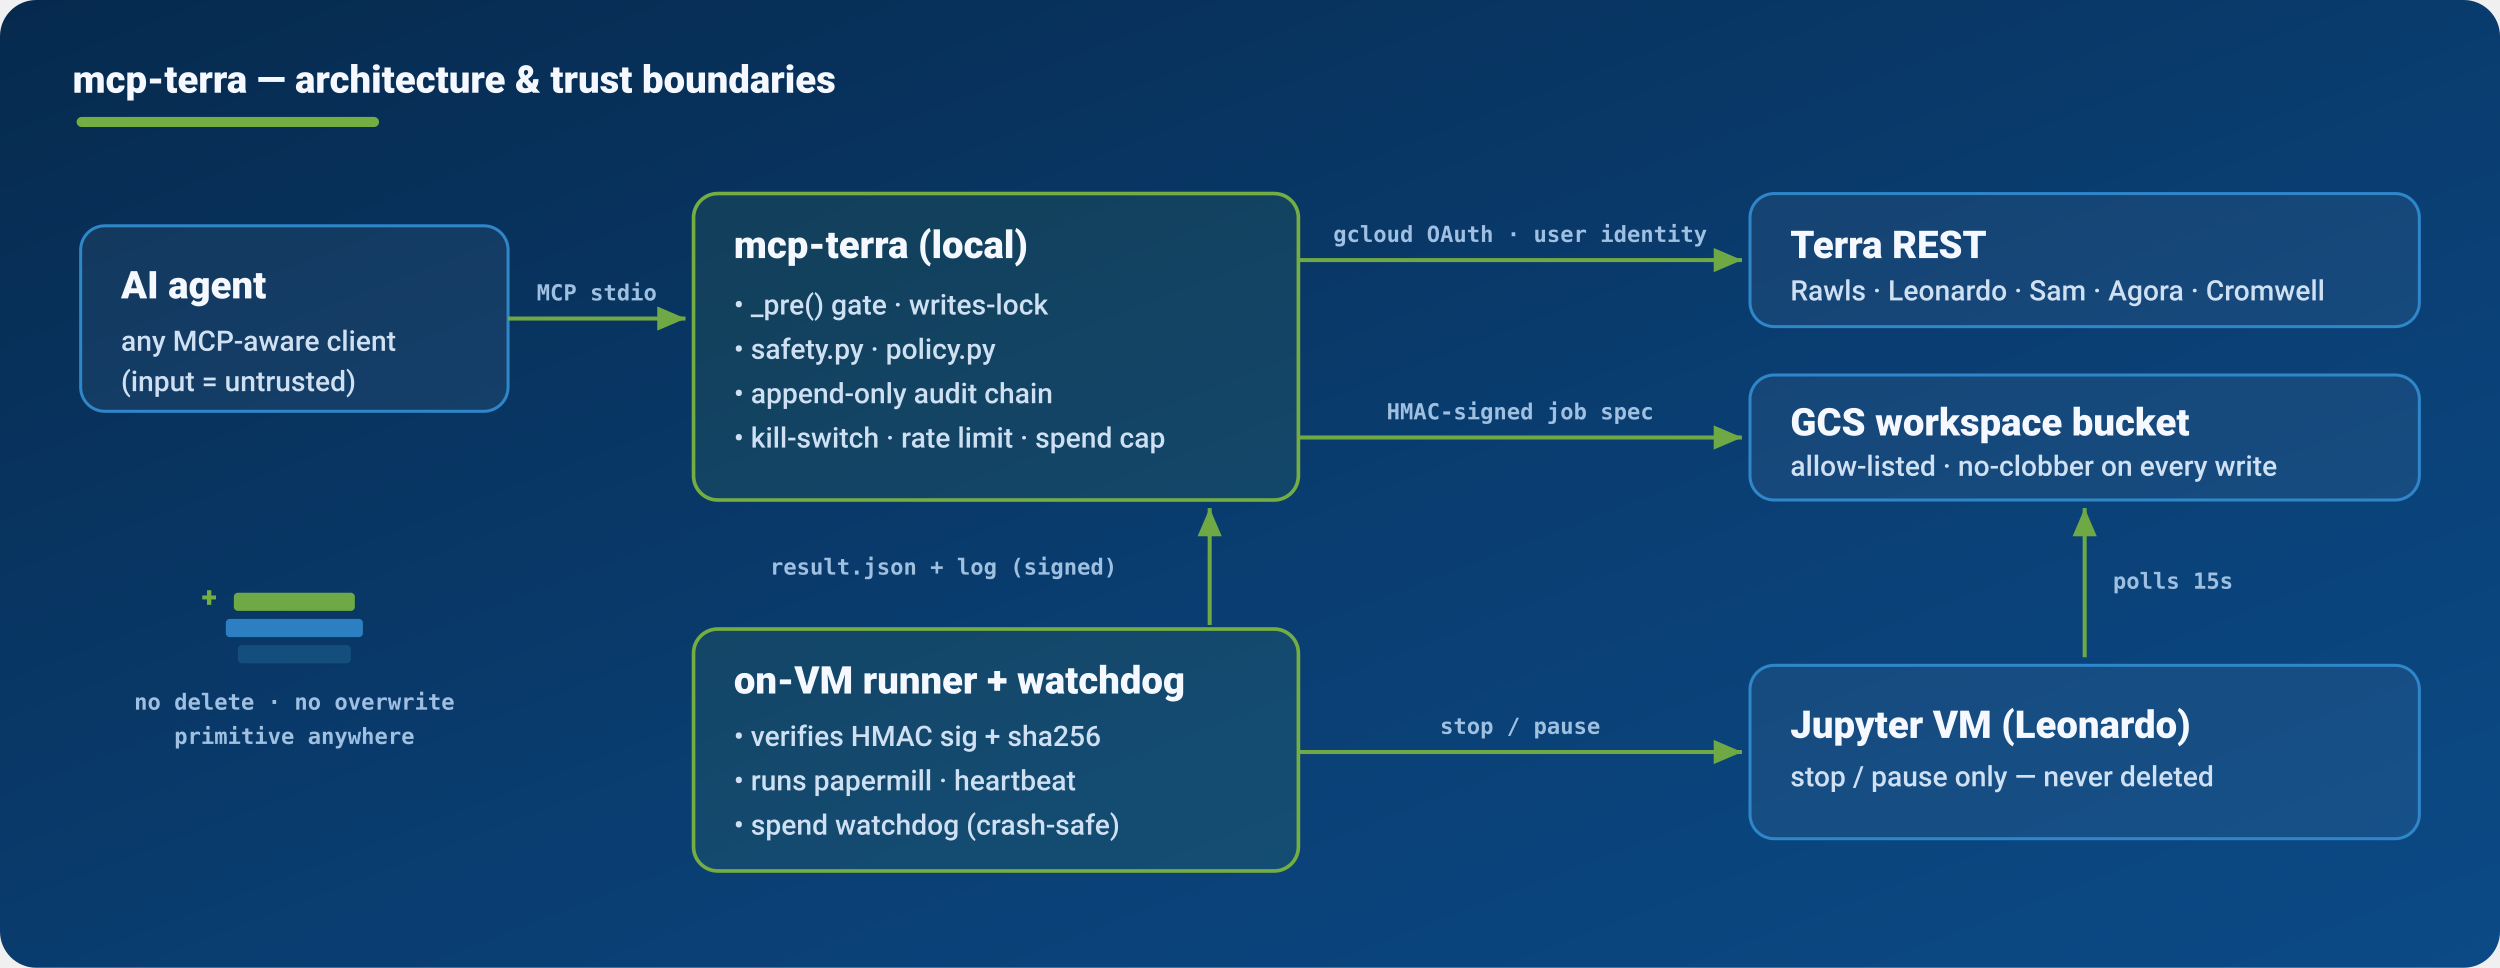
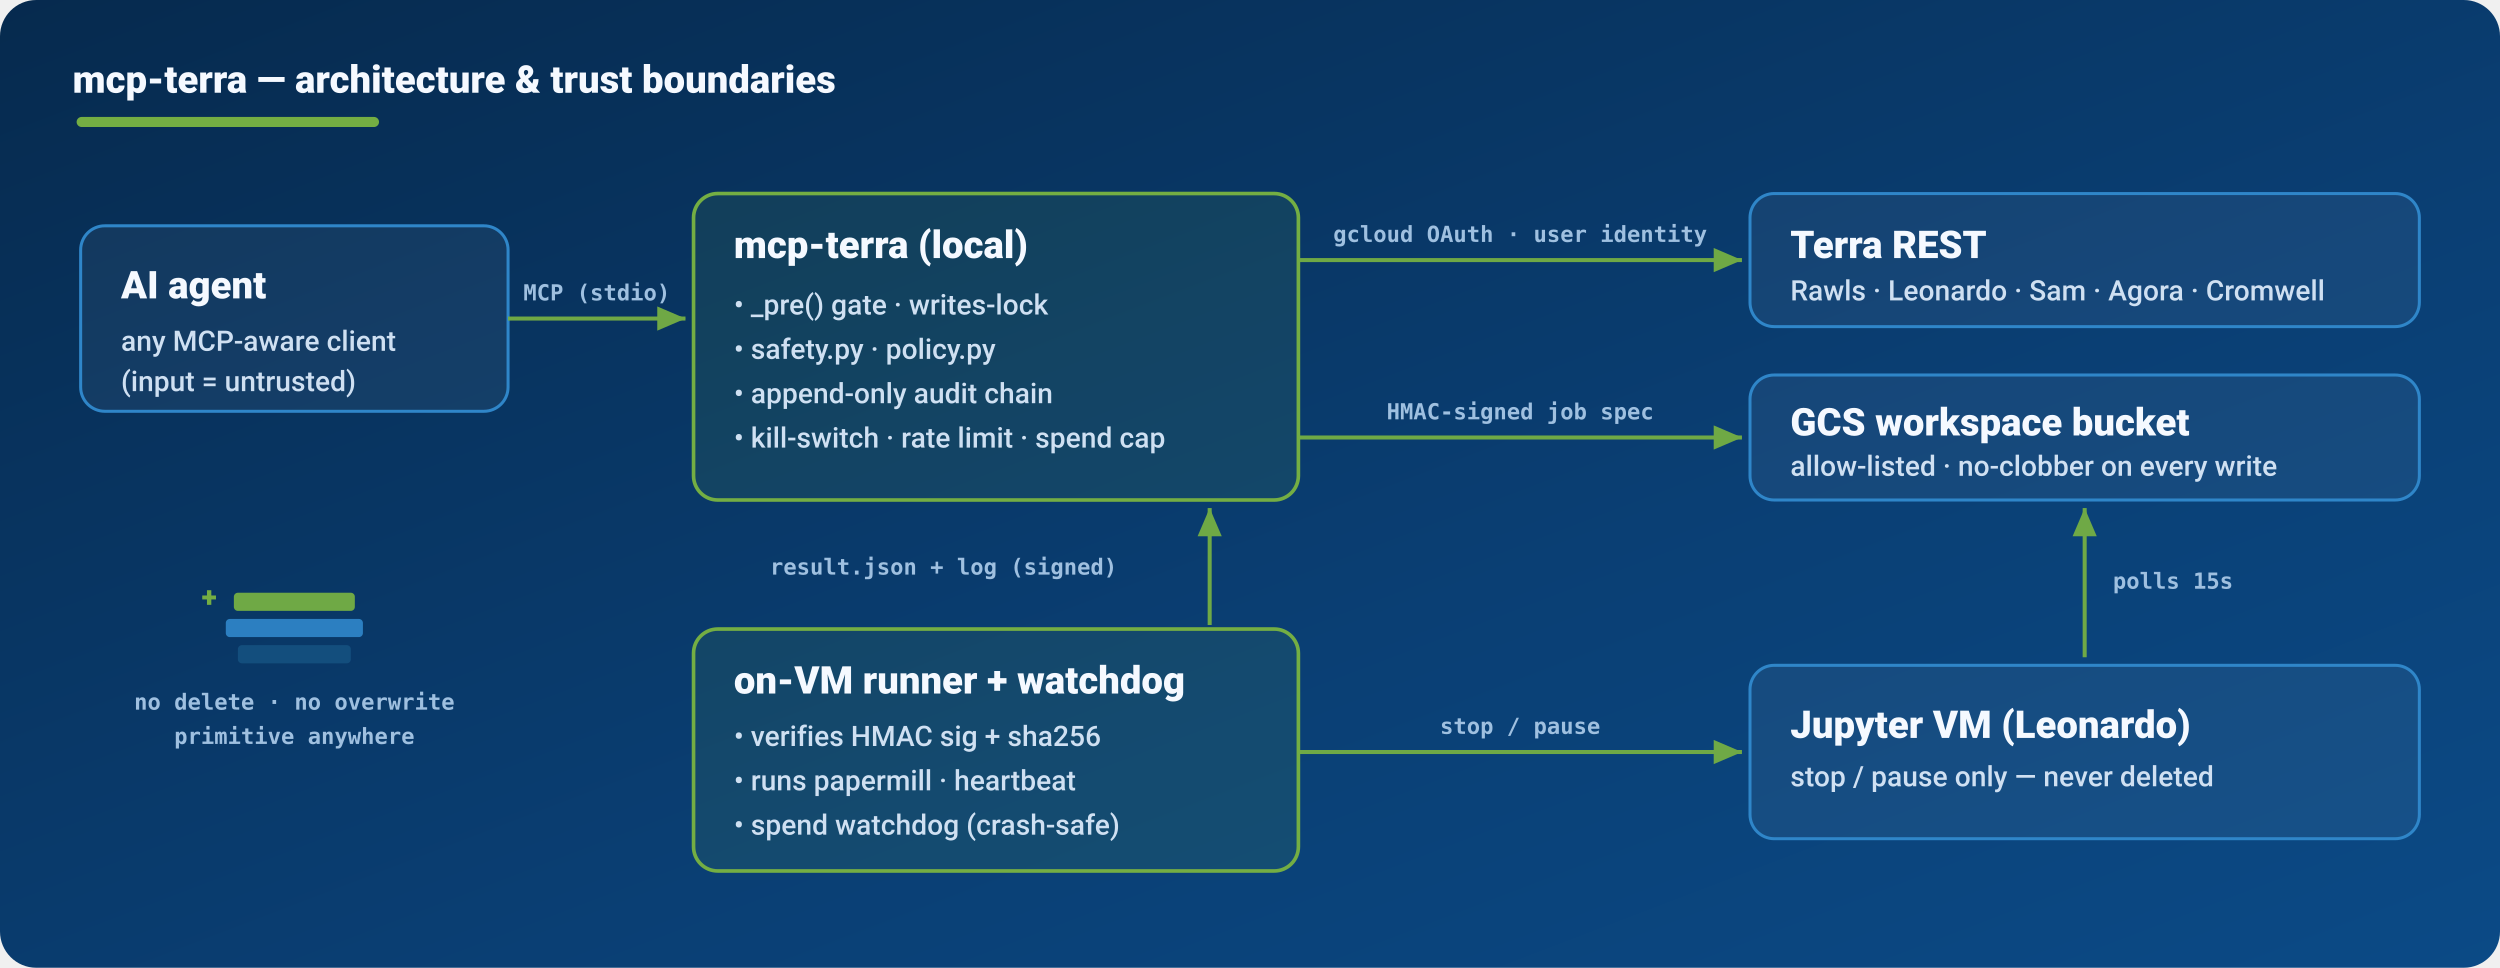
<svg xmlns="http://www.w3.org/2000/svg" width="1240" height="480" viewBox="0 0 1240 480" role="img" aria-label="mcp-terra architecture and trust boundaries">
  <defs>
    <linearGradient id="abg" x1="0" y1="0" x2="1" y2="1">
      <stop offset="0" stop-color="#062a4e" />
      <stop offset="0.6" stop-color="#0a3f74" />
      <stop offset="1" stop-color="#0b4a86" />
    </linearGradient>
    <marker id="ah" markerWidth="9" markerHeight="9" refX="7" refY="3" orient="auto">
      <path d="M0,0 L7,3 L0,6 Z" fill="#74ae43" />
    </marker>
    <style>
      .t    { font-family: ui-sans-serif, -apple-system, "Segoe UI", Roboto, Helvetica, Arial, sans-serif; }
      .mono { font-family: ui-monospace, "SF Mono", SFMono-Regular, Menlo, Consolas, monospace; }
      .box  { fill: #ffffff; fill-opacity: 0.05; stroke: #2f86c9; stroke-width: 1.5; }
      .hl   { fill: #74ae43; fill-opacity: 0.10; stroke: #74ae43; stroke-width: 1.8; }
      .h    { font-weight: 800; font-size: 19px; fill: #f5f9ff; }
      .s    { font-weight: 500; font-size: 14px; fill: #cfe0f2; }
      .lbl  { font-weight: 600; font-size: 11px; fill: #9fc0e0; }
      .arr  { stroke: #74ae43; stroke-width: 2; fill: none; opacity: 0.95; }
    </style>
  </defs>
  <rect width="1240" height="480" rx="18" fill="url(#abg)" />
  <text x="36" y="46" class="t h" font-size="22">mcp-terra — architecture &amp; trust boundaries</text>
  <rect x="38" y="58" width="150" height="5" rx="2.5" fill="#74ae43" />
  <rect class="box" x="40" y="112" width="212" height="92" rx="12" />
  <text x="60" y="148" class="t h">AI agent</text>
  <text x="60" y="174" class="t s">any MCP-aware client</text>
  <text x="60" y="194" class="t s">(input = untrusted)</text>
  <rect class="hl" x="344" y="96" width="300" height="152" rx="12" />
  <text x="364" y="128" class="t h">mcp-terra (local)</text>
  <text x="364" y="156" class="t s">• _pre() gate · writes-lock</text>
  <text x="364" y="178" class="t s">• safety.py · policy.py</text>
  <text x="364" y="200" class="t s">• append-only audit chain</text>
  <text x="364" y="222" class="t s">• kill-switch · rate limit · spend cap</text>
  <rect class="hl" x="344" y="312" width="300" height="120" rx="12" />
  <text x="364" y="344" class="t h">on-VM runner + watchdog</text>
  <text x="364" y="370" class="t s">• verifies HMAC sig + sha256</text>
  <text x="364" y="392" class="t s">• runs papermill · heartbeat</text>
  <text x="364" y="414" class="t s">• spend watchdog (crash-safe)</text>
  <rect class="box" x="868" y="96" width="332" height="66" rx="12" />
  <text x="888" y="128" class="t h" font-size="17">Terra REST</text>
  <text x="888" y="149" class="t s">Rawls · Leonardo · Sam · Agora · Cromwell</text>
  <rect class="box" x="868" y="186" width="332" height="62" rx="12" />
  <text x="888" y="216" class="t h" font-size="17">GCS workspace bucket</text>
  <text x="888" y="236" class="t s">allow-listed · no-clobber on every write</text>
  <rect class="box" x="868" y="330" width="332" height="86" rx="12" />
  <text x="888" y="366" class="t h">Jupyter VM (Leonardo)</text>
  <text x="888" y="390" class="t s">stop / pause only — never deleted</text>
  <path class="arr" d="M252,158 H340" marker-end="url(#ah)" />
-   <text x="296" y="149" class="mono lbl" text-anchor="middle">MCP stdio</text>
+   <text x="296" y="149" class="mono lbl" text-anchor="middle">MCP (stdio)</text>
  <path class="arr" d="M644,129 H864" marker-end="url(#ah)" />
  <text x="754" y="120" class="mono lbl" text-anchor="middle">gcloud OAuth · user identity</text>
  <path class="arr" d="M644,217 H864" marker-end="url(#ah)" />
  <text x="754" y="208" class="mono lbl" text-anchor="middle">HMAC-signed job spec</text>
  <path class="arr" d="M1034,326 V252" marker-end="url(#ah)" />
  <text x="1048" y="292" class="mono lbl">polls 15s</text>
  <path class="arr" d="M600,310 V252" marker-end="url(#ah)" />
  <text x="468" y="285" class="mono lbl" text-anchor="middle">result.json + log (signed)</text>
  <path class="arr" d="M644,373 H864" marker-end="url(#ah)" />
  <text x="754" y="364" class="mono lbl" text-anchor="middle">stop / pause</text>
  <g transform="translate(146,316)">
    <rect x="-30" y="-22" width="60" height="9" rx="2" fill="#74ae43" opacity="0.95" />
    <rect x="-34" y="-9" width="68" height="9" rx="2" fill="#2f86c9" opacity="0.92" />
    <rect x="-28" y="4" width="56" height="9" rx="2" fill="#14507f" opacity="0.92" />
    <text x="-46" y="-15" class="t" font-weight="800" font-size="14" fill="#74ae43">+</text>
    <text x="0" y="36" text-anchor="middle" class="mono lbl">no delete · no overwrite</text>
    <text x="0" y="53" text-anchor="middle" class="mono lbl">primitive anywhere</text>
  </g>
</svg>
